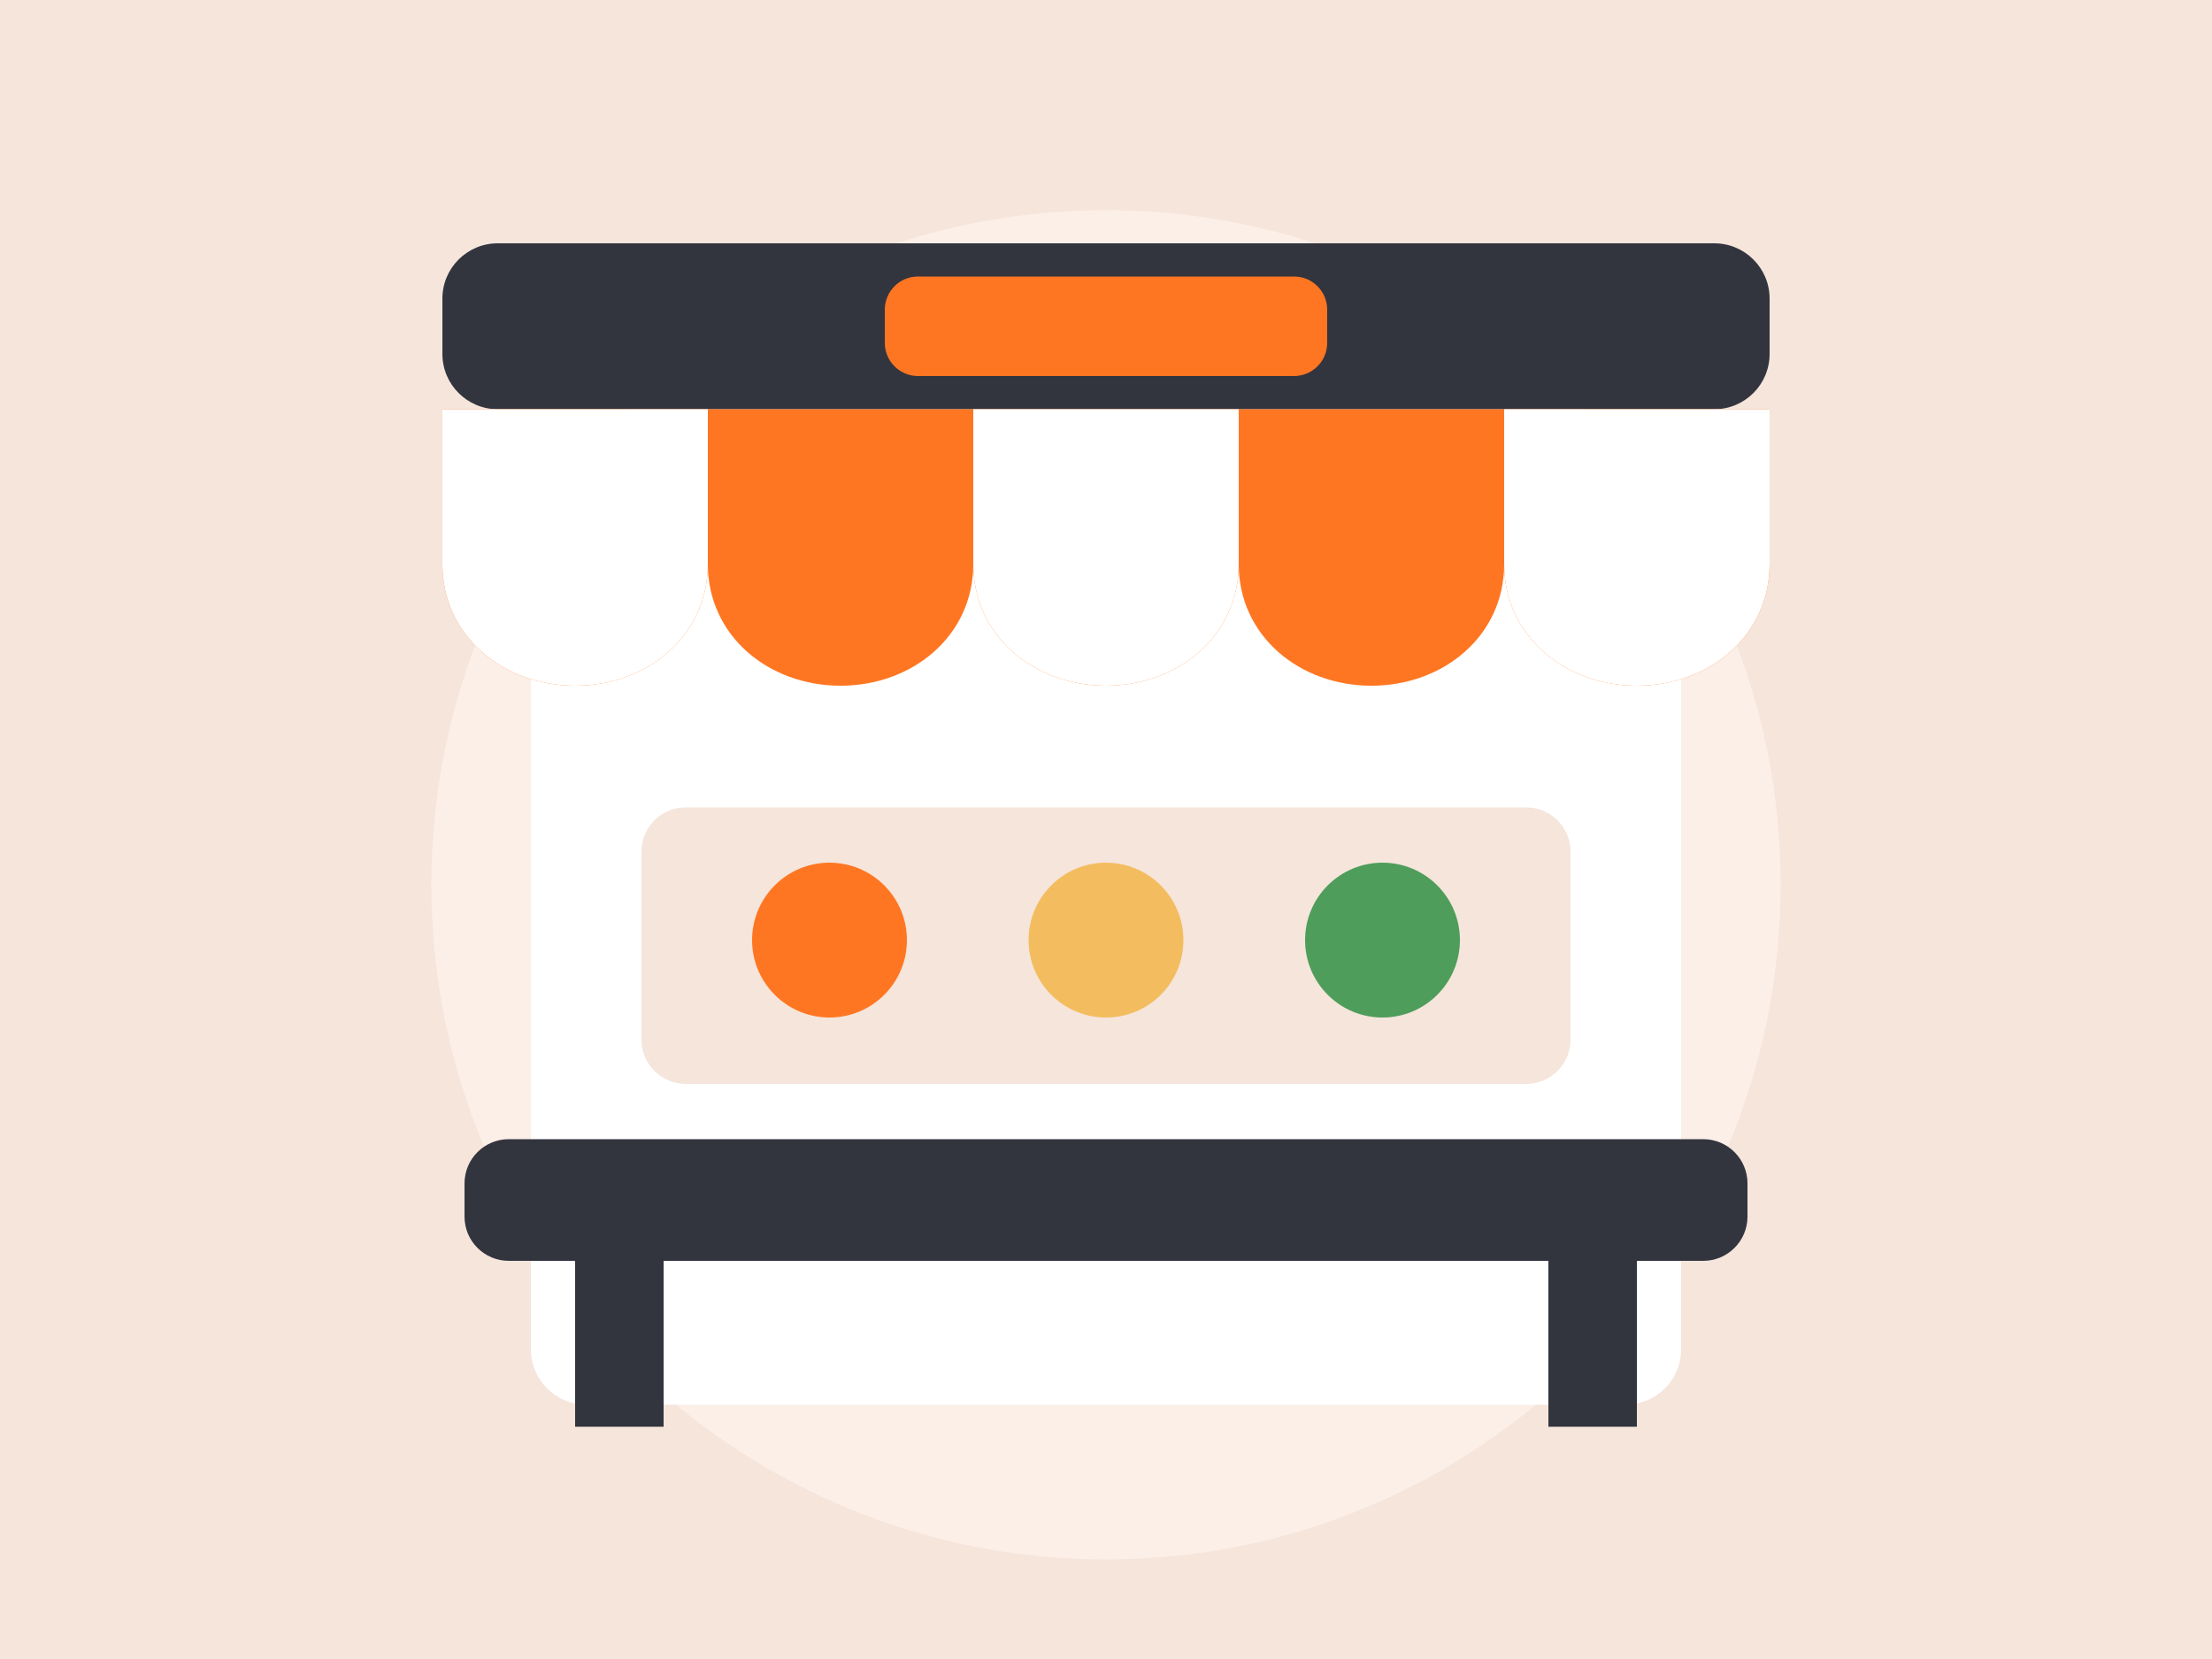
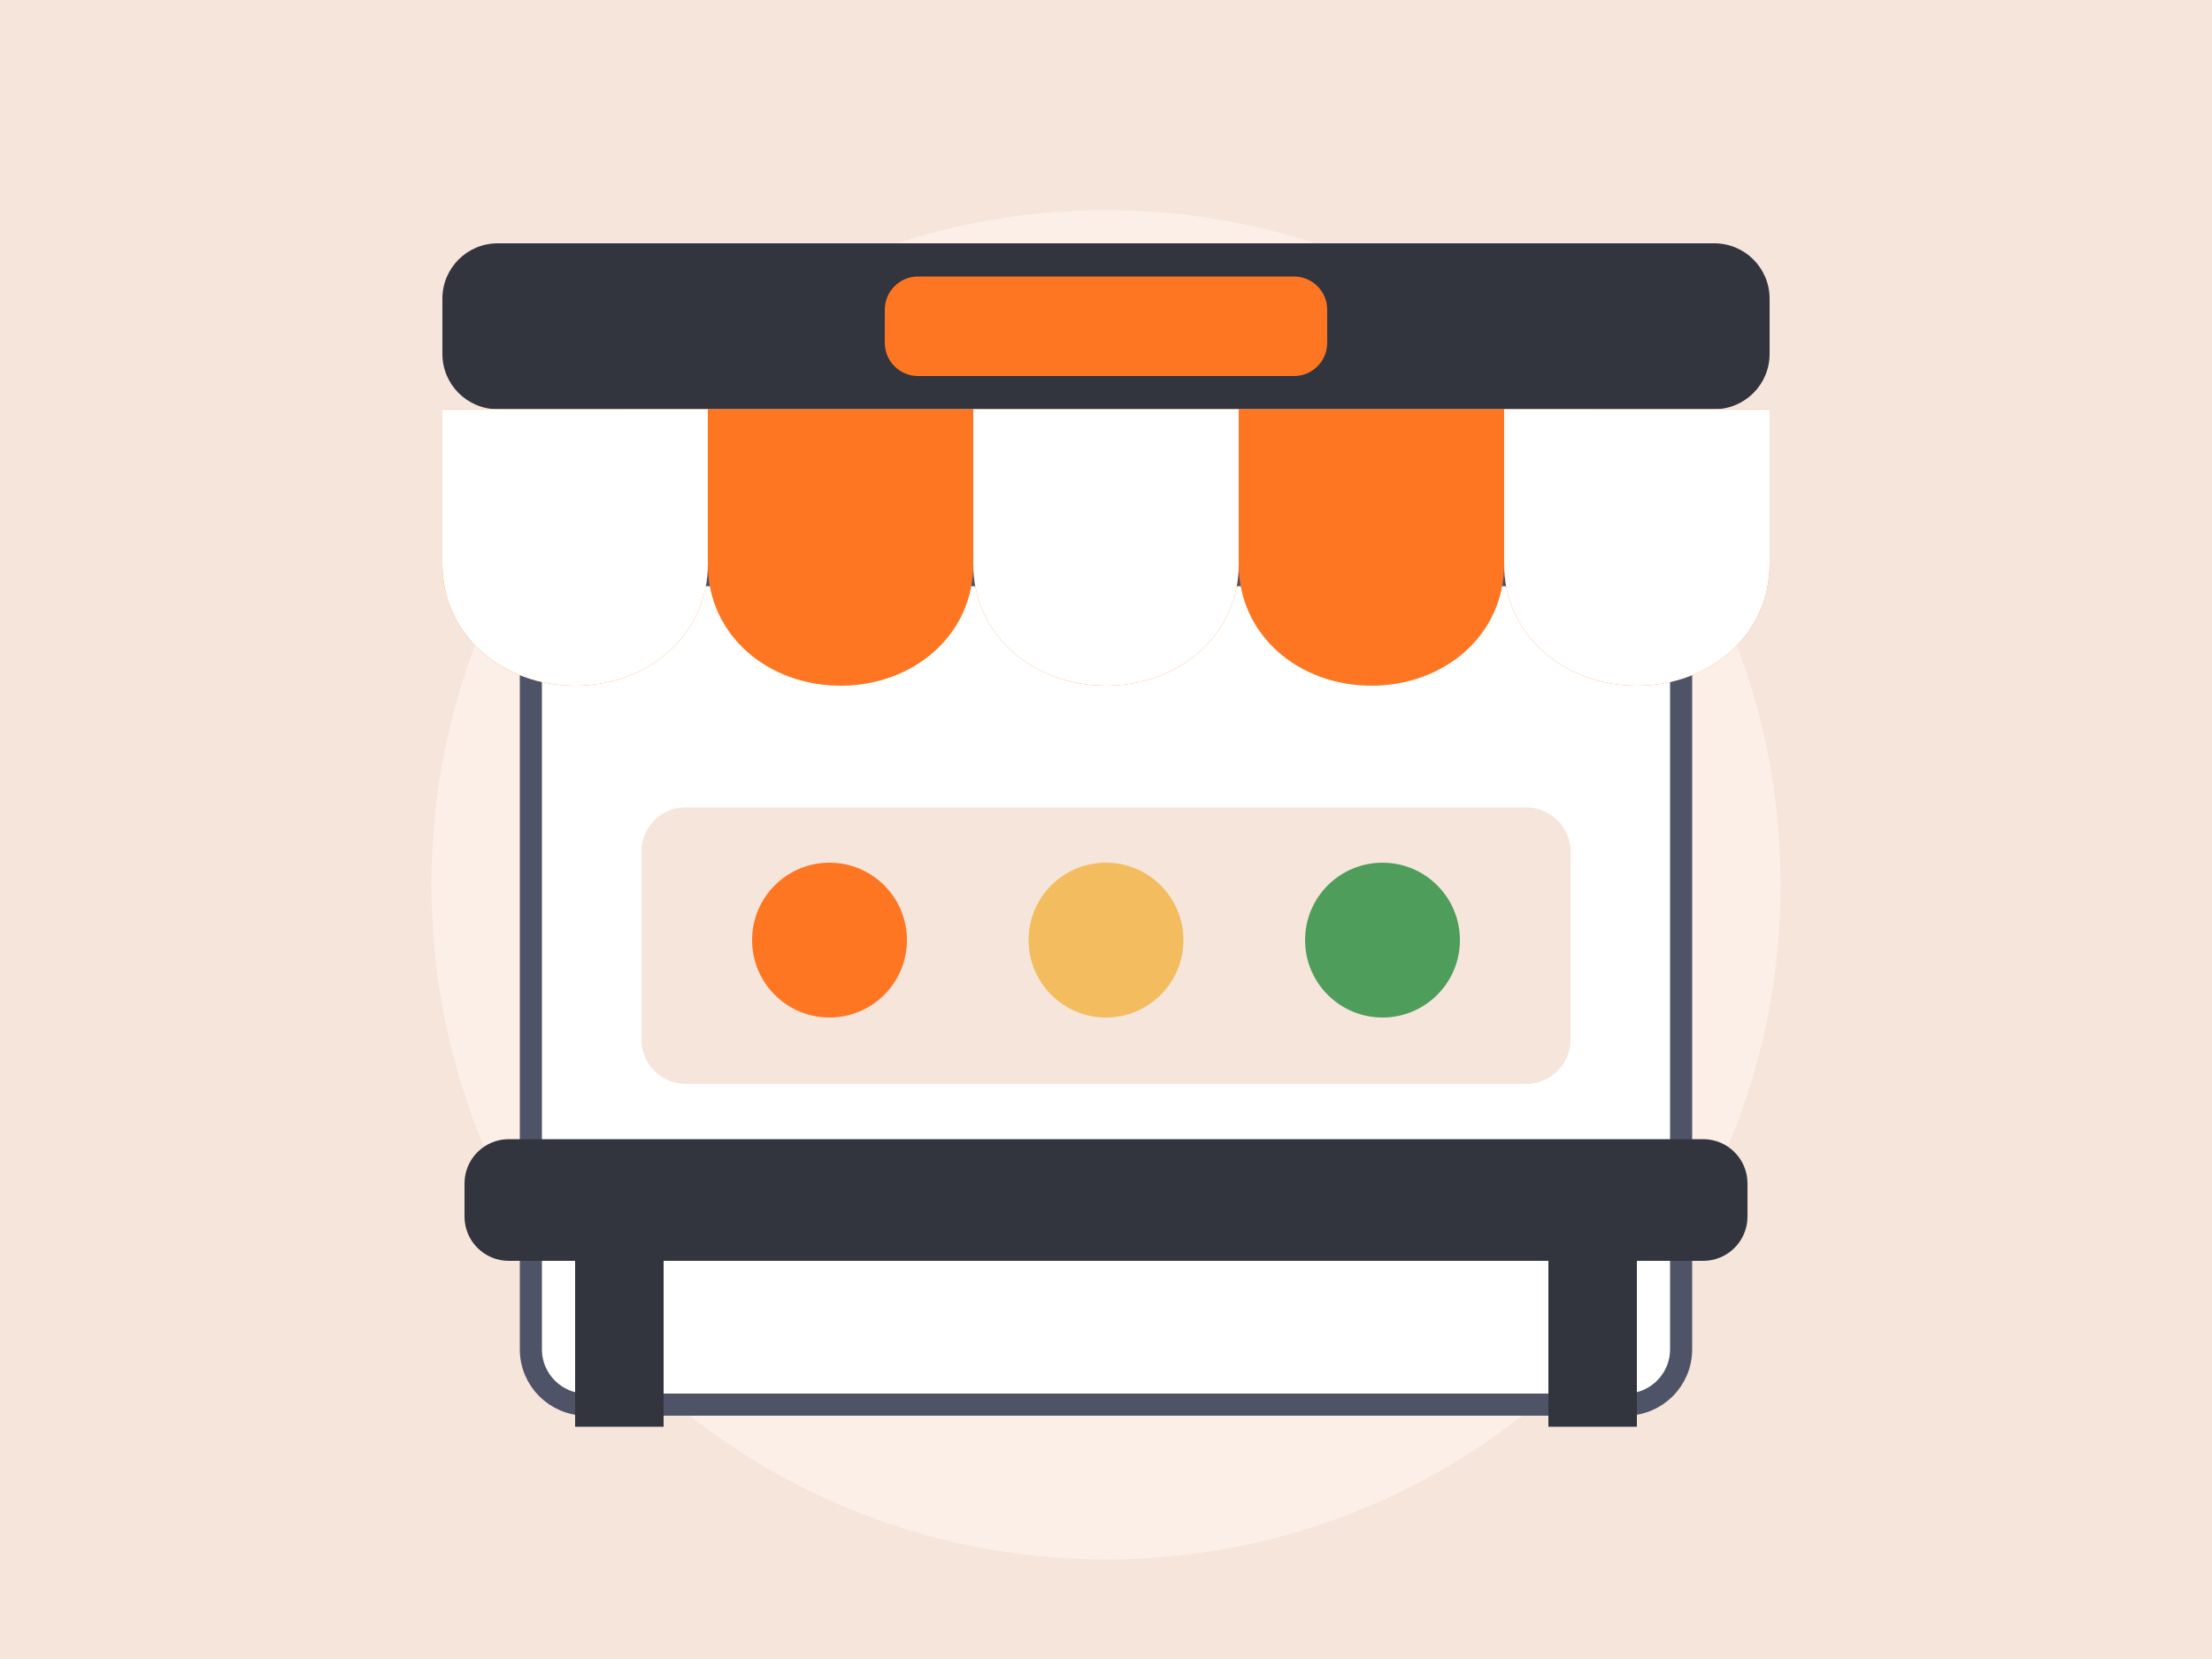
<svg xmlns="http://www.w3.org/2000/svg" viewBox="0 0 400 300" width="400" height="300">
  <rect width="400" height="300" fill="#f5e5db" />
  <circle cx="200" cy="160" r="122" fill="#fbefe7" />
-   <rect x="96" y="104" width="208" height="150" rx="10" fill="#ffffff" />
+   <rect x="96" y="104" width="208" height="150" rx="10" fill="#ffffff" stroke="#4f5368" stroke-width="4" stroke-linejoin="round" class="edge" />
  <rect x="80" y="44" width="240" height="30" rx="10" fill="#32343e" />
  <rect x="160" y="50" width="80" height="18" rx="6" fill="#ff7622" />
  <path d="M80 74h240v28c0 13-11 22-24 22s-24-9-24-22c0 13-11 22-24 22s-24-9-24-22c0 13-11 22-24 22s-24-9-24-22c0 13-11 22-24 22s-24-9-24-22c0 13-11 22-24 22s-24-9-24-22z" fill="#ff7622" />
  <path d="M128 74v28c0 13-11 22-24 22s-24-9-24-22V74zM224 74v28c0 13-11 22-24 22s-24-9-24-22V74zM320 74v28c0 13-11 22-24 22s-24-9-24-22V74z" fill="#ffffff" />
  <rect x="116" y="146" width="168" height="50" rx="8" fill="#f5e5db" />
  <circle cx="150" cy="170" r="14" fill="#ff7622" />
  <circle cx="200" cy="170" r="14" fill="#f3bd5f" />
  <circle cx="250" cy="170" r="14" fill="#4f9d5a" />
  <rect x="84" y="206" width="232" height="22" rx="8" fill="#32343e" />
  <rect x="104" y="228" width="16" height="30" fill="#32343e" />
  <rect x="280" y="228" width="16" height="30" fill="#32343e" />
</svg>
